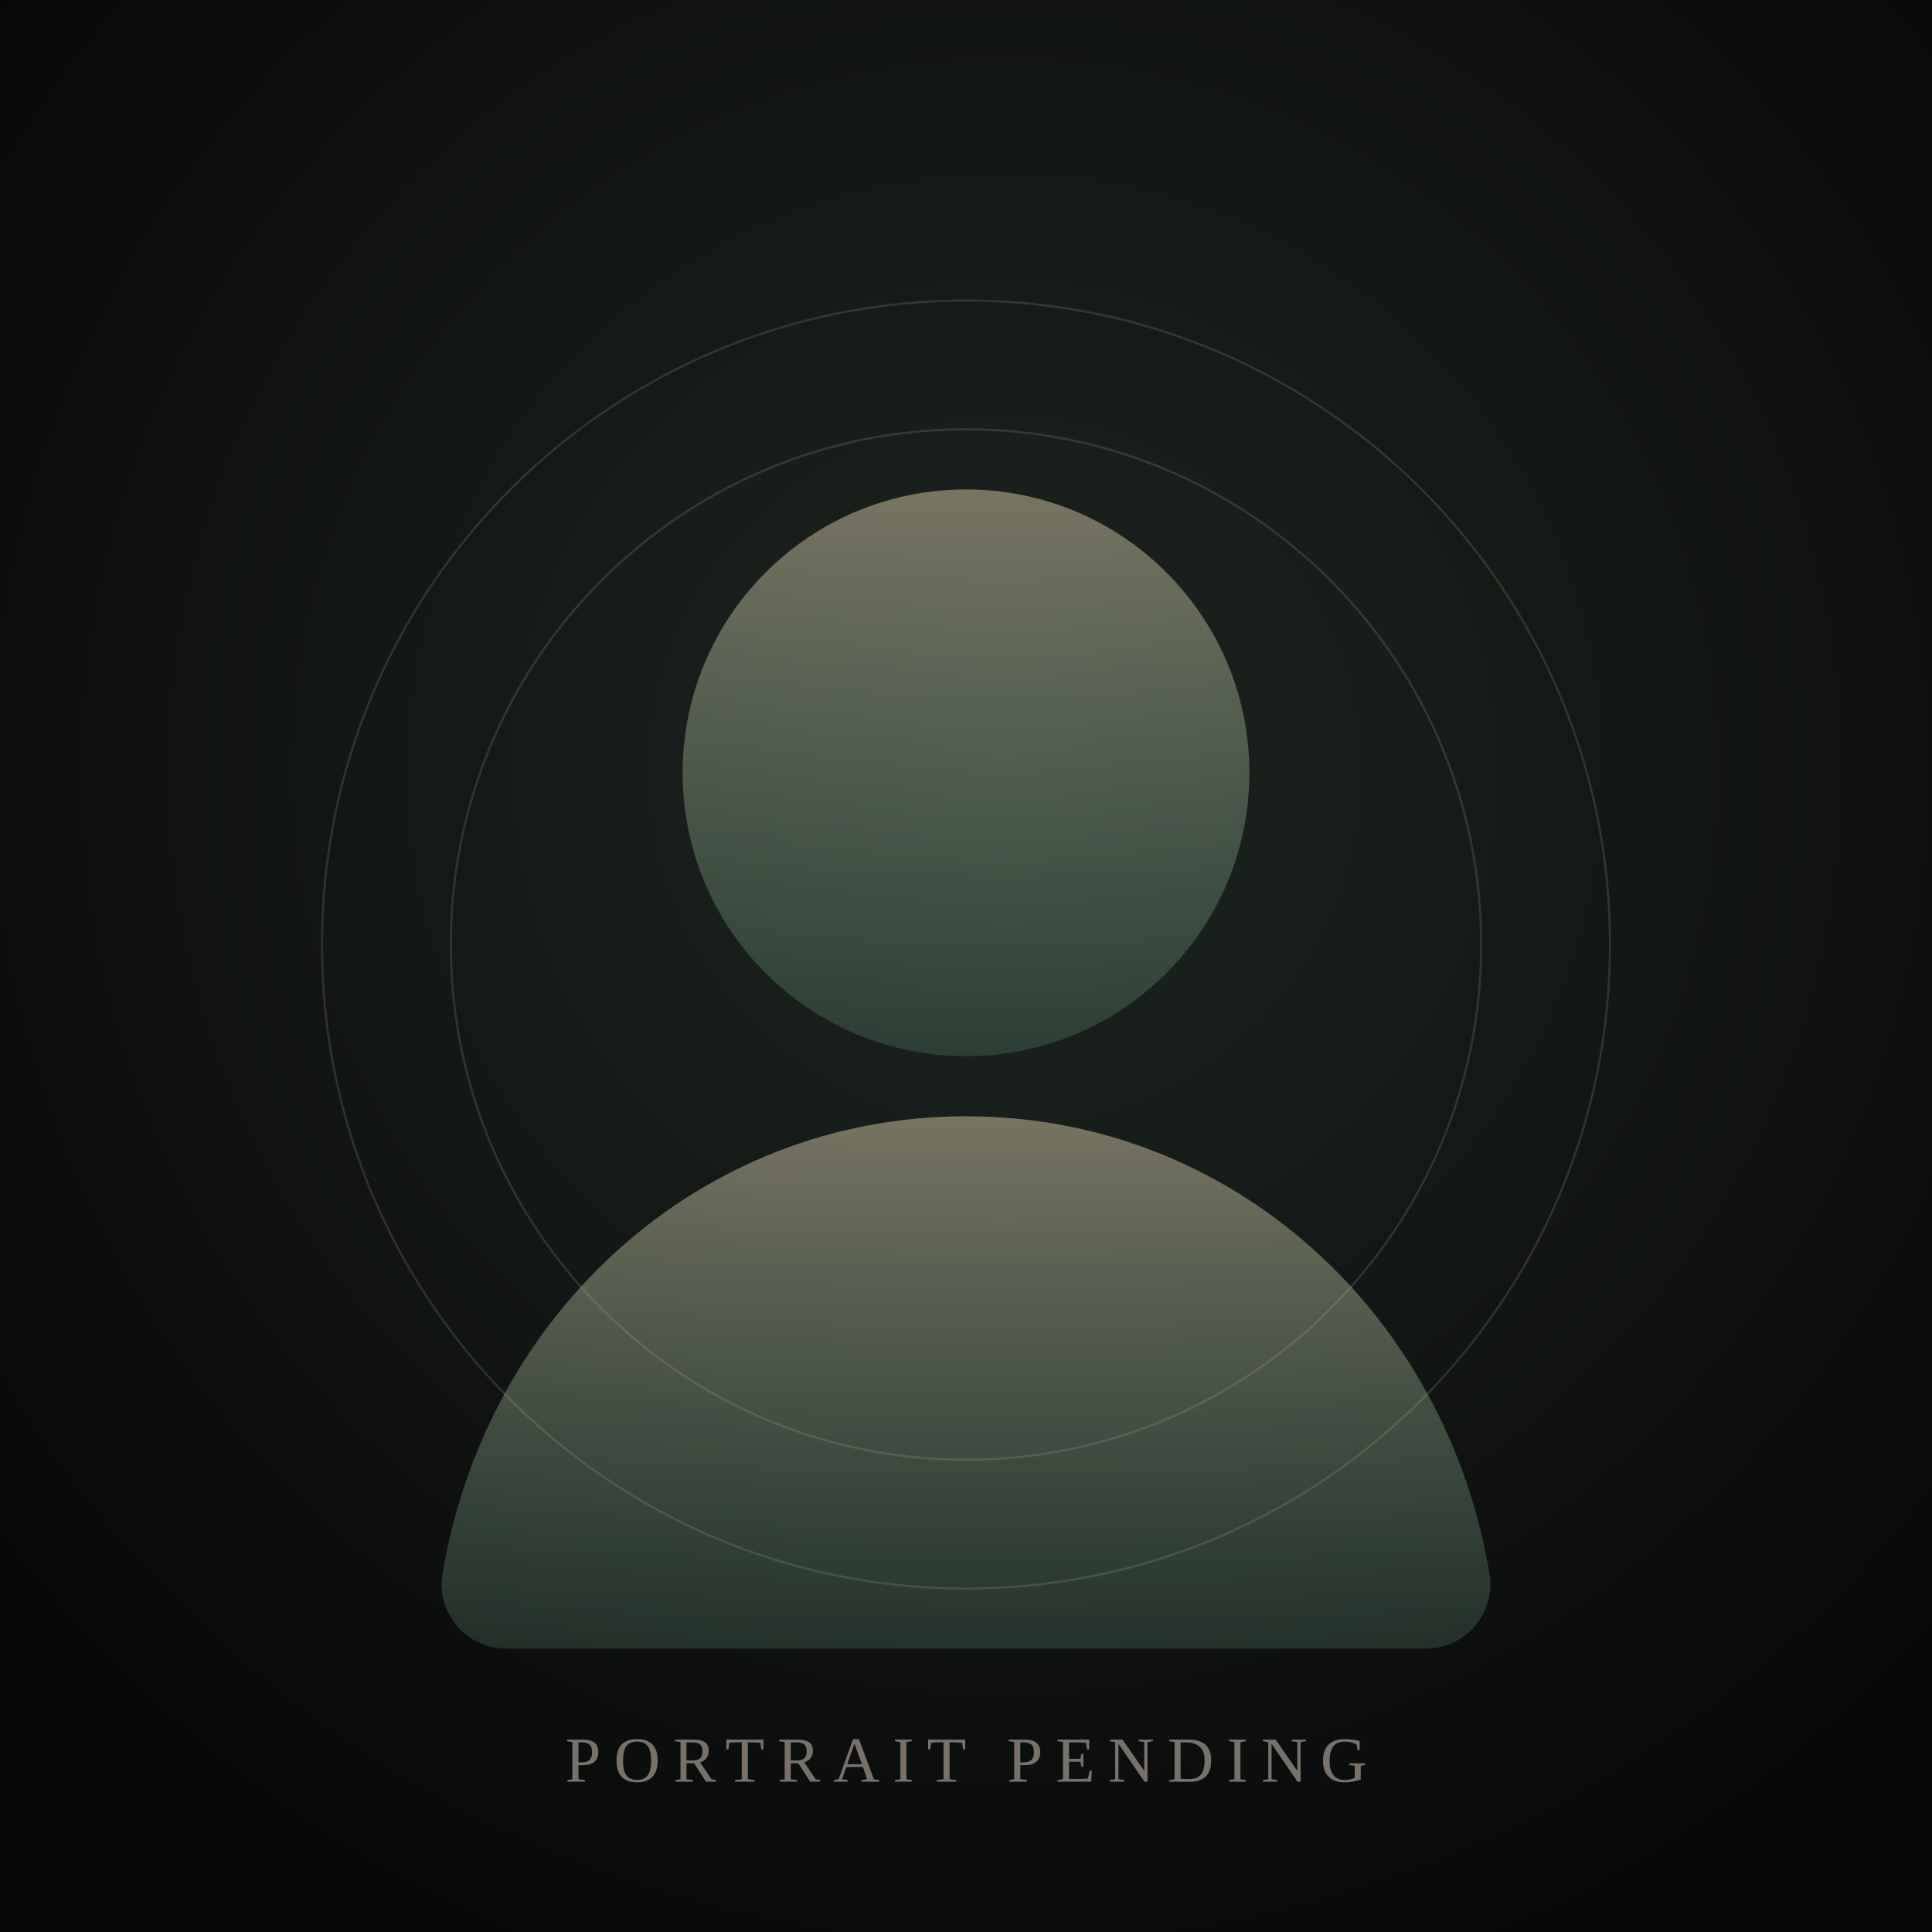
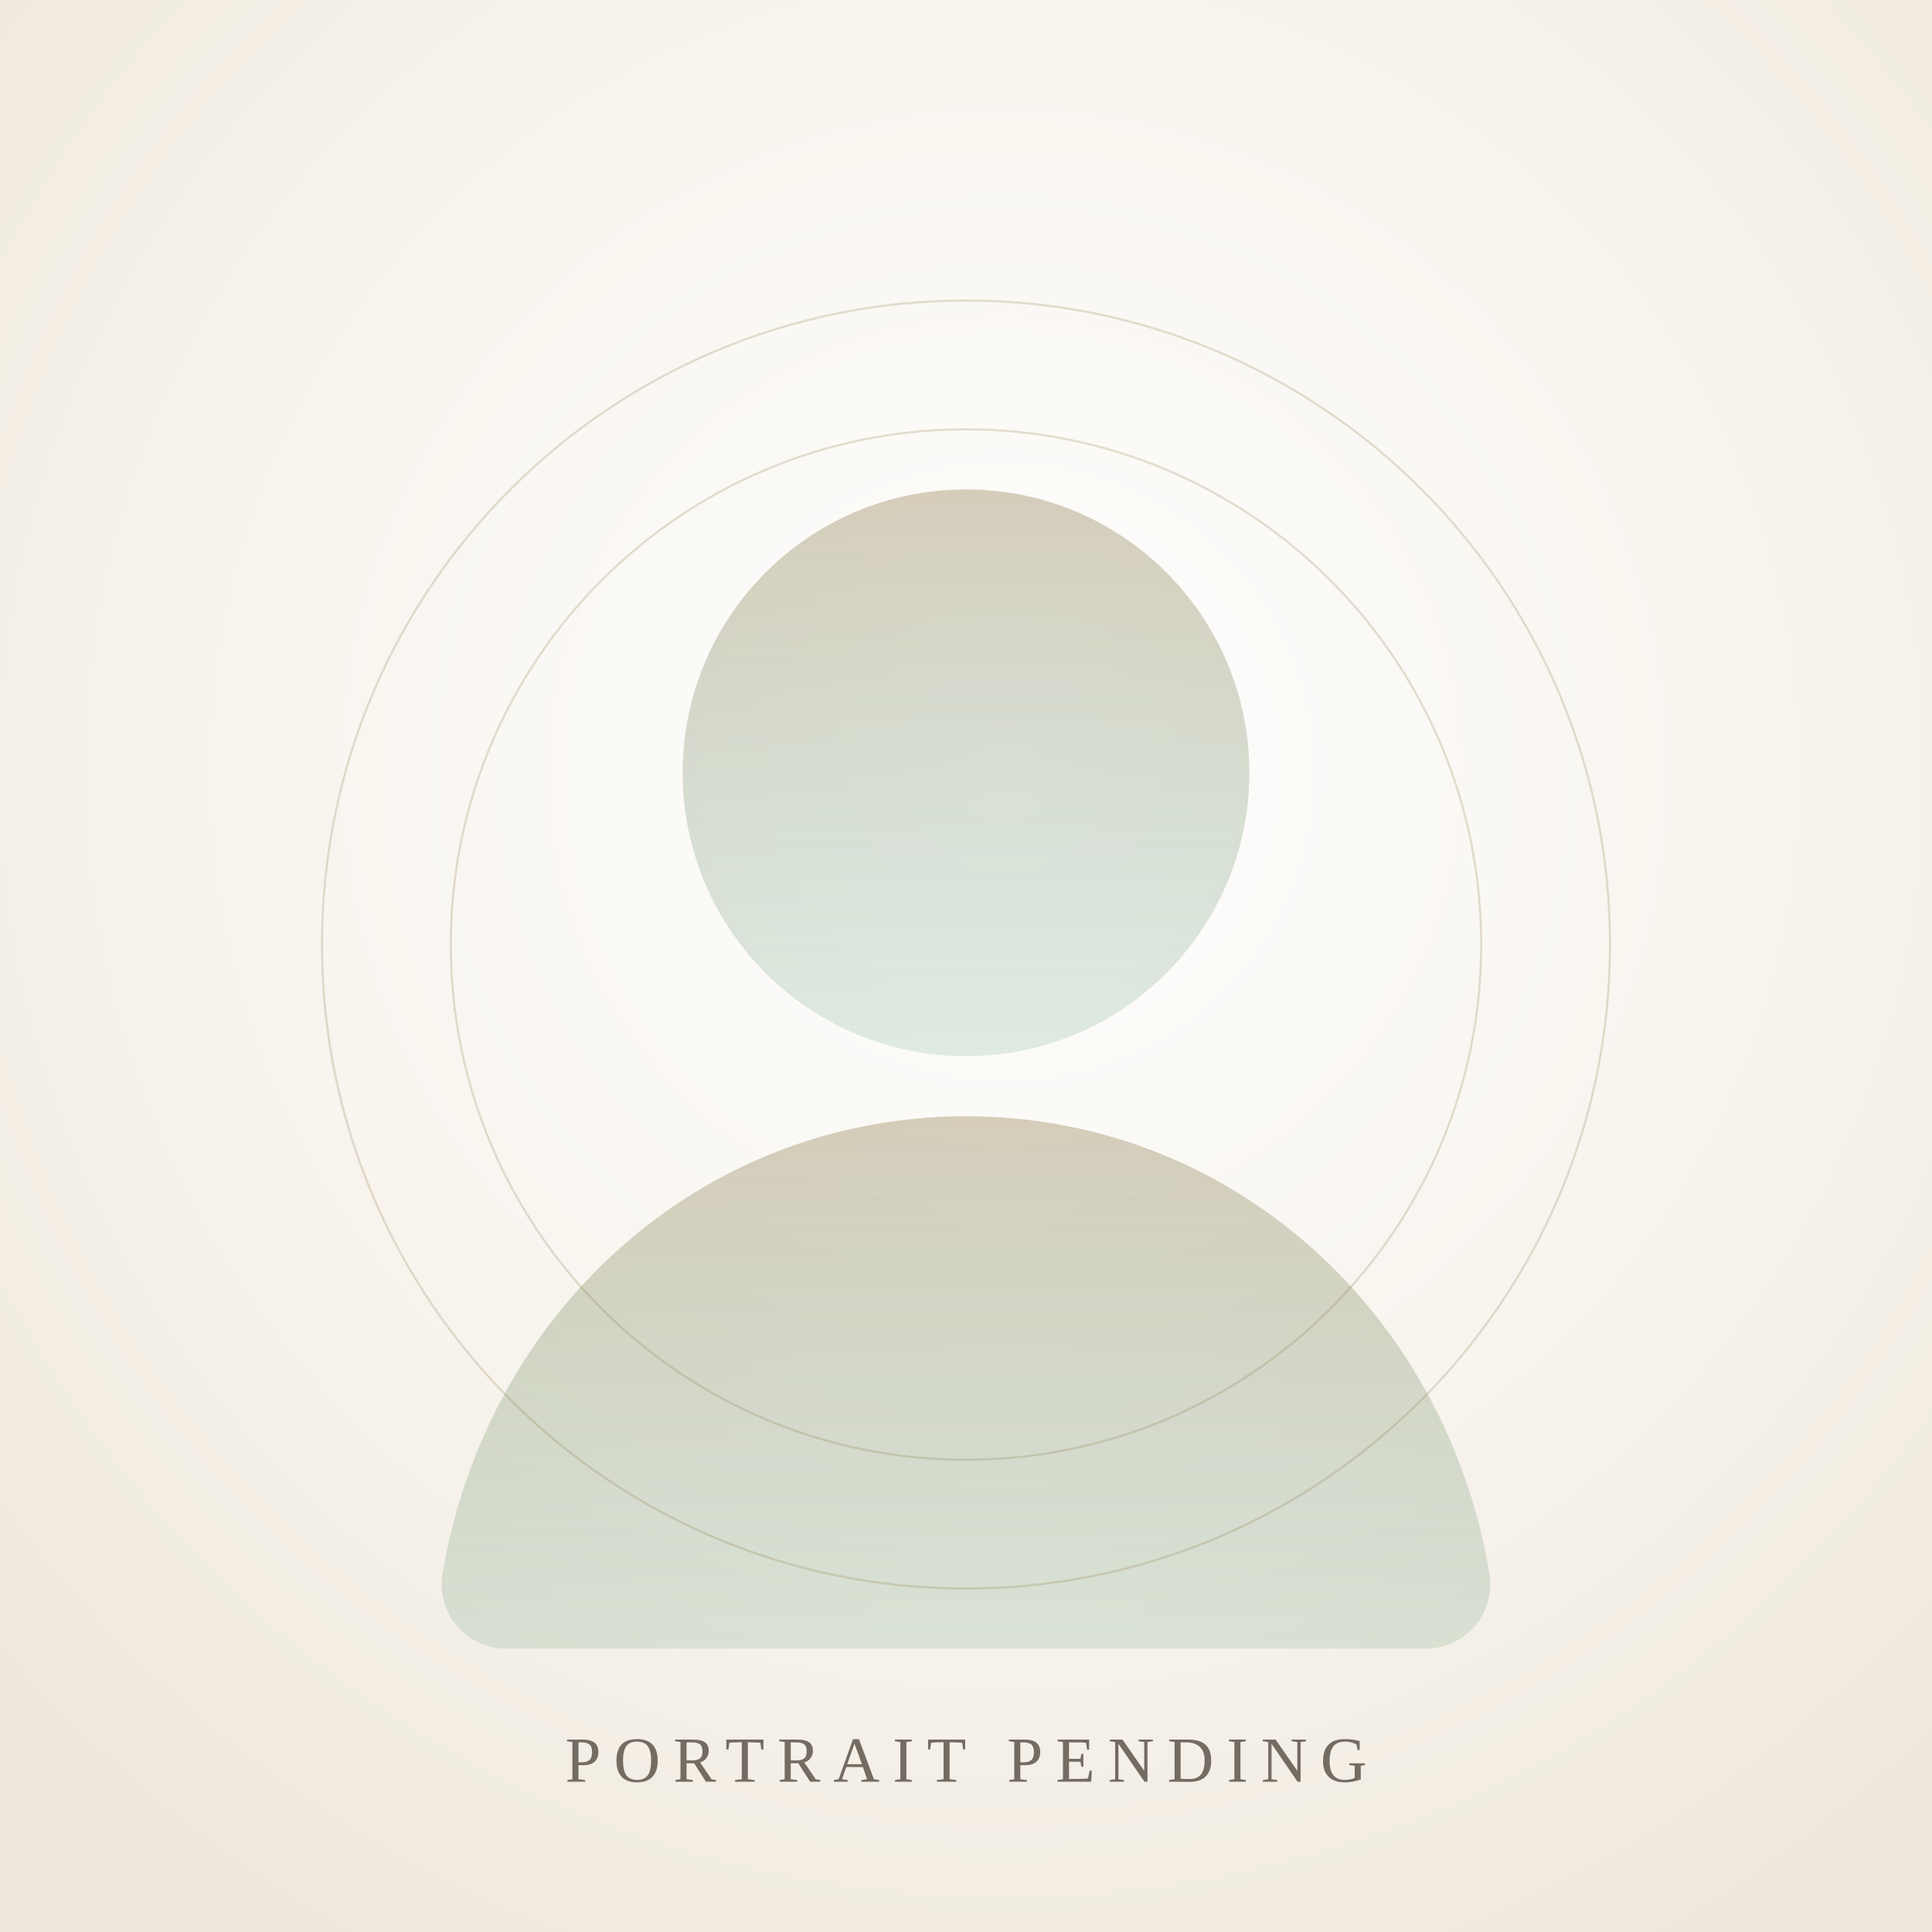
<svg xmlns="http://www.w3.org/2000/svg" viewBox="0 0 900 900" width="900" height="900">
  <defs>
    <radialGradient id="ground" cx="52%" cy="40%" r="70%">
-       <stop offset="0%" stop-color="#1d2621" />
-       <stop offset="60%" stop-color="#101312" />
-       <stop offset="100%" stop-color="#060607" />
+       <stop offset="0%" stop-color="#ffffff" />
+       <stop offset="60%" stop-color="#f7f3ec" />
+       <stop offset="100%" stop-color="#efe8dc" />
    </radialGradient>
    <linearGradient id="figure" x1="0" y1="0" x2="0" y2="1">
-       <stop offset="0%" stop-color="#d9c9a8" stop-opacity="0.5" />
-       <stop offset="100%" stop-color="#86c8a4" stop-opacity="0.18" />
+       <stop offset="0%" stop-color="#8a7442" stop-opacity="0.34" />
+       <stop offset="100%" stop-color="#2f7f56" stop-opacity="0.14" />
    </linearGradient>
  </defs>
  <rect width="900" height="900" fill="url(#ground)" />
  <g fill="url(#figure)">
    <circle cx="450" cy="360" r="132" />
    <path d="M450 520c-124 0-224 92-244 214a30 30 0 0 0 30 34h428a30 30 0 0 0 30-34c-20-122-120-214-244-214Z" />
  </g>
-   <g stroke="#d9c9a8" stroke-opacity="0.16" fill="none">
+   <g stroke="#8a7442" stroke-opacity="0.22" fill="none">
    <circle cx="450" cy="440" r="300" />
    <circle cx="450" cy="440" r="240" />
  </g>
-   <text x="450" y="830" text-anchor="middle" font-family="Georgia, 'Times New Roman', serif" font-size="30" fill="#a49c92" fill-opacity="0.7" letter-spacing="6">PORTRAIT PENDING</text>
+   <text x="450" y="830" text-anchor="middle" font-family="Georgia, 'Times New Roman', serif" font-size="30" fill="#736c62" letter-spacing="6">PORTRAIT PENDING</text>
</svg>
